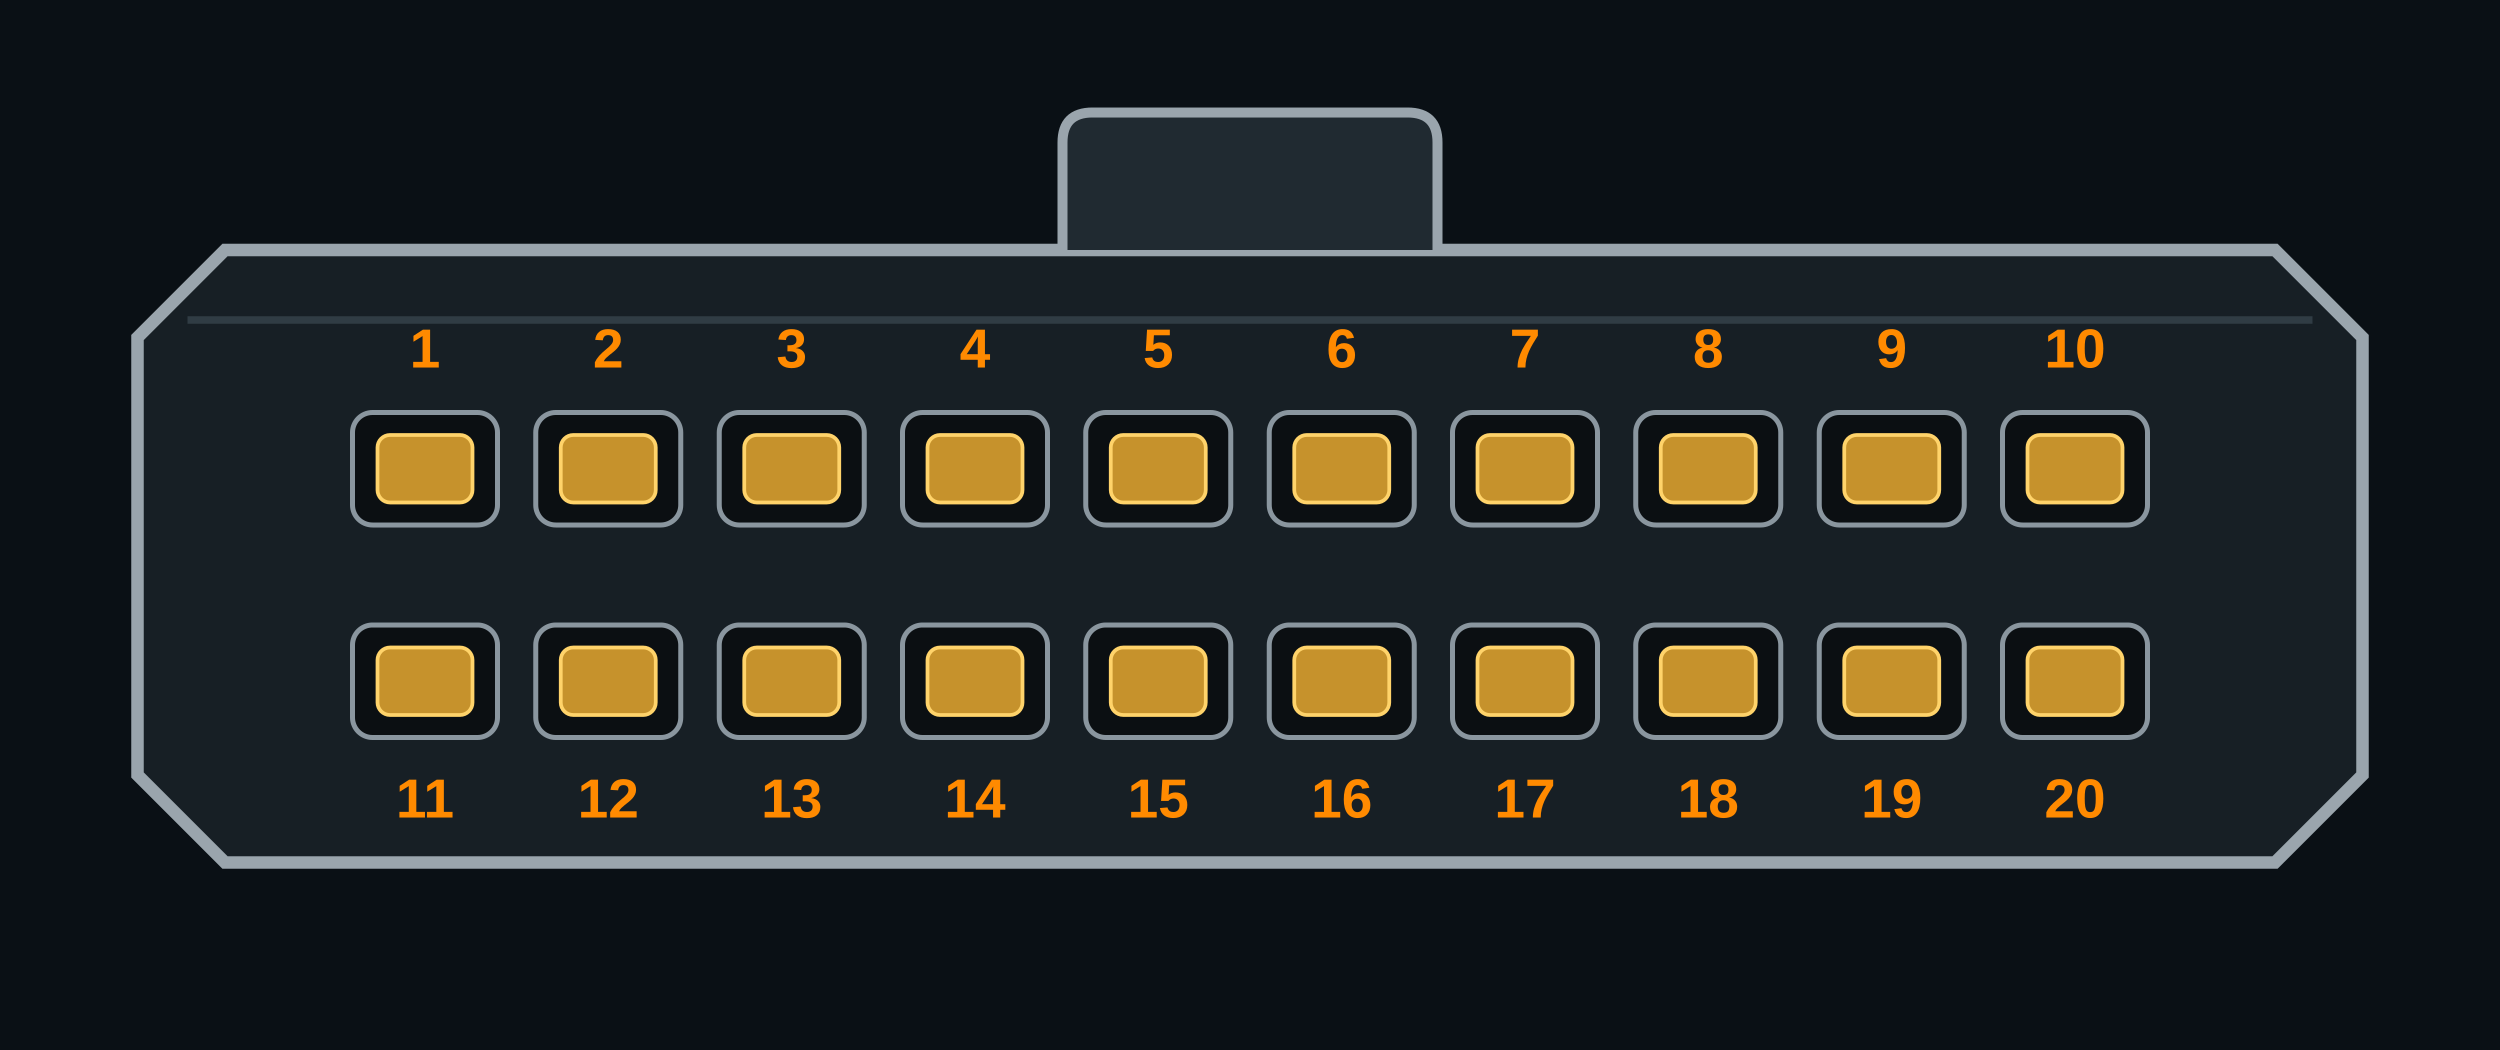
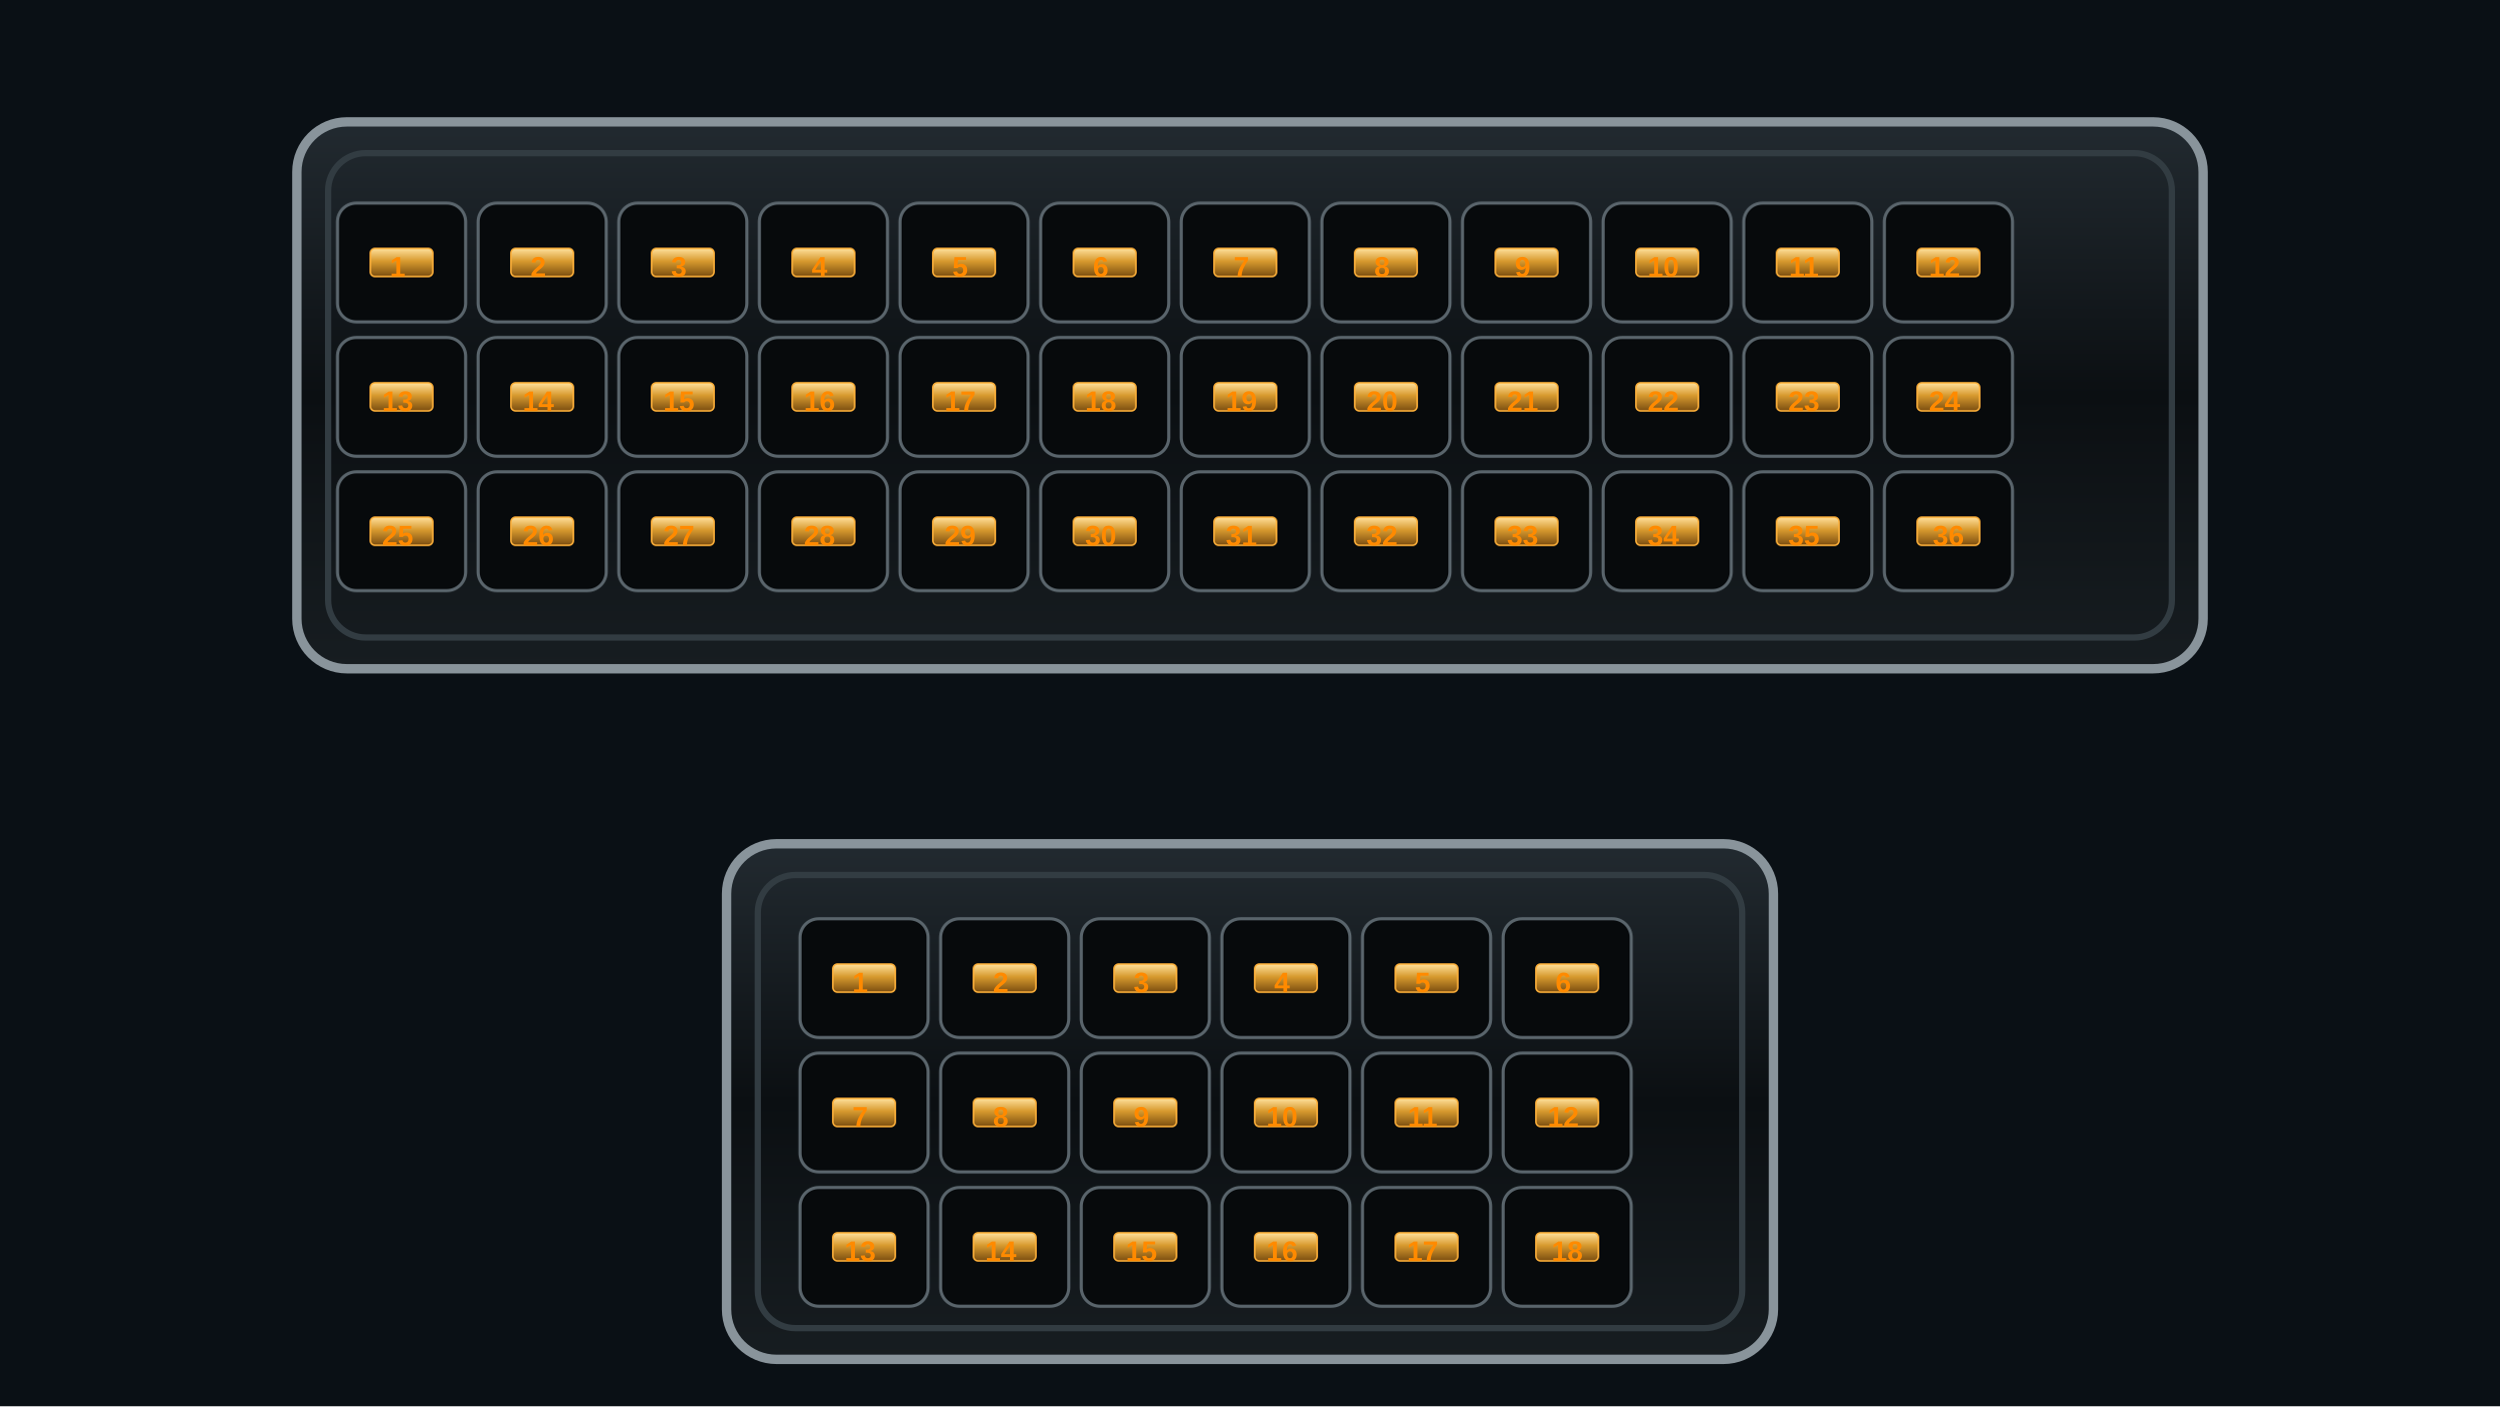
- <svg xmlns="http://www.w3.org/2000/svg" width="1000" height="420" viewBox="0 0 1000 420">
-   <rect width="1000" height="420" fill="#0a1015" />
-   <path d="M90 100H910L945 135V310L910 345H90L55 310V135Z" fill="#171f25" stroke="#9aa5ad" stroke-width="5" />
-   <path d="M425 100V57Q425 45 437 45H563Q575 45 575 57V100" fill="#202a31" stroke="#9aa5ad" stroke-width="4" />
-   <path d="M75 128H925" stroke="#303c44" stroke-width="3" />
+ <svg xmlns="http://www.w3.org/2000/svg" width="1600" height="900" viewBox="0 0 1600 900">
  <defs>
-     <g id="s">
-       <rect x="-29" y="-22" width="58" height="45" rx="8" fill="#0b0f12" stroke="#8a969f" stroke-width="2" />
-       <rect x="-19" y="-13" width="38" height="27" rx="5" fill="#c6922c" stroke="#ffd36a" stroke-width="1.5" />
-     </g>
+     <linearGradient id="s" x1="0" y1="0" x2="0" y2="1">
+       <stop stop-color="#222a30" />
+       <stop offset=".5" stop-color="#0b0f12" />
+       <stop offset="1" stop-color="#171d21" />
+     </linearGradient>
+     <linearGradient id="c" x1="0" y1="0" x2="0" y2="1">
+       <stop stop-color="#ffe09b" />
+       <stop offset=".45" stop-color="#d79a2f" />
+       <stop offset="1" stop-color="#7b4d10" />
+     </linearGradient>
+     <pattern id="p1" x="212" y="125" width="90" height="86" patternUnits="userSpaceOnUse">
+       <rect x="4" y="5" width="82" height="76" rx="12" fill="#070a0c" stroke="#59646b" stroke-width="2" />
+       <rect x="25" y="34" width="40" height="18" rx="3" fill="url(#c)" stroke="#ffb13a" />
+     </pattern>
+     <pattern id="p2" x="508" y="583" width="90" height="86" patternUnits="userSpaceOnUse">
+       <rect x="4" y="5" width="82" height="76" rx="12" fill="#070a0c" stroke="#59646b" stroke-width="2" />
+       <rect x="25" y="34" width="40" height="18" rx="3" fill="url(#c)" stroke="#ffb13a" />
+     </pattern>
  </defs>
-   <use href="#s" x="170.0" y="187" />
-   <text x="170.0" y="147" text-anchor="middle" fill="#ff8a00" font-family="Segoe UI,Arial,sans-serif" font-size="22" font-weight="700">1</text>
-   <use href="#s" x="243.3" y="187" />
-   <text x="243.3" y="147" text-anchor="middle" fill="#ff8a00" font-family="Segoe UI,Arial,sans-serif" font-size="22" font-weight="700">2</text>
-   <use href="#s" x="316.7" y="187" />
-   <text x="316.7" y="147" text-anchor="middle" fill="#ff8a00" font-family="Segoe UI,Arial,sans-serif" font-size="22" font-weight="700">3</text>
-   <use href="#s" x="390.0" y="187" />
-   <text x="390.0" y="147" text-anchor="middle" fill="#ff8a00" font-family="Segoe UI,Arial,sans-serif" font-size="22" font-weight="700">4</text>
-   <use href="#s" x="463.3" y="187" />
-   <text x="463.3" y="147" text-anchor="middle" fill="#ff8a00" font-family="Segoe UI,Arial,sans-serif" font-size="22" font-weight="700">5</text>
-   <use href="#s" x="536.7" y="187" />
-   <text x="536.7" y="147" text-anchor="middle" fill="#ff8a00" font-family="Segoe UI,Arial,sans-serif" font-size="22" font-weight="700">6</text>
-   <use href="#s" x="610.0" y="187" />
-   <text x="610.0" y="147" text-anchor="middle" fill="#ff8a00" font-family="Segoe UI,Arial,sans-serif" font-size="22" font-weight="700">7</text>
-   <use href="#s" x="683.3" y="187" />
-   <text x="683.3" y="147" text-anchor="middle" fill="#ff8a00" font-family="Segoe UI,Arial,sans-serif" font-size="22" font-weight="700">8</text>
-   <use href="#s" x="756.7" y="187" />
-   <text x="756.7" y="147" text-anchor="middle" fill="#ff8a00" font-family="Segoe UI,Arial,sans-serif" font-size="22" font-weight="700">9</text>
-   <use href="#s" x="830.0" y="187" />
-   <text x="830.0" y="147" text-anchor="middle" fill="#ff8a00" font-family="Segoe UI,Arial,sans-serif" font-size="22" font-weight="700">10</text>
-   <use href="#s" x="170.0" y="272" />
-   <text x="170.0" y="327" text-anchor="middle" fill="#ff8a00" font-family="Segoe UI,Arial,sans-serif" font-size="22" font-weight="700">11</text>
-   <use href="#s" x="243.3" y="272" />
-   <text x="243.3" y="327" text-anchor="middle" fill="#ff8a00" font-family="Segoe UI,Arial,sans-serif" font-size="22" font-weight="700">12</text>
-   <use href="#s" x="316.7" y="272" />
-   <text x="316.7" y="327" text-anchor="middle" fill="#ff8a00" font-family="Segoe UI,Arial,sans-serif" font-size="22" font-weight="700">13</text>
-   <use href="#s" x="390.0" y="272" />
-   <text x="390.0" y="327" text-anchor="middle" fill="#ff8a00" font-family="Segoe UI,Arial,sans-serif" font-size="22" font-weight="700">14</text>
-   <use href="#s" x="463.3" y="272" />
-   <text x="463.3" y="327" text-anchor="middle" fill="#ff8a00" font-family="Segoe UI,Arial,sans-serif" font-size="22" font-weight="700">15</text>
-   <use href="#s" x="536.7" y="272" />
-   <text x="536.7" y="327" text-anchor="middle" fill="#ff8a00" font-family="Segoe UI,Arial,sans-serif" font-size="22" font-weight="700">16</text>
-   <use href="#s" x="610.0" y="272" />
-   <text x="610.0" y="327" text-anchor="middle" fill="#ff8a00" font-family="Segoe UI,Arial,sans-serif" font-size="22" font-weight="700">17</text>
-   <use href="#s" x="683.3" y="272" />
-   <text x="683.3" y="327" text-anchor="middle" fill="#ff8a00" font-family="Segoe UI,Arial,sans-serif" font-size="22" font-weight="700">18</text>
-   <use href="#s" x="756.7" y="272" />
-   <text x="756.7" y="327" text-anchor="middle" fill="#ff8a00" font-family="Segoe UI,Arial,sans-serif" font-size="22" font-weight="700">19</text>
-   <use href="#s" x="830.0" y="272" />
-   <text x="830.0" y="327" text-anchor="middle" fill="#ff8a00" font-family="Segoe UI,Arial,sans-serif" font-size="22" font-weight="700">20</text>
+   <rect width="1600" height="900" fill="#0a1015" />
+   <rect x="190" y="78" width="1220" height="350" rx="32" fill="url(#s)" stroke="#89949b" stroke-width="6" />
+   <rect x="210" y="98" width="1180" height="310" rx="24" fill="none" stroke="#323c42" stroke-width="4" />
+   <rect x="212" y="125" width="1080" height="258" fill="url(#p1)" />
+   <text text-anchor="middle" font-family="Segoe UI,Arial" font-size="18" font-weight="700" fill="#ff8a00">
+     <tspan x="257" y="177">1</tspan>
+     <tspan x="347" y="177">2</tspan>
+     <tspan x="437" y="177">3</tspan>
+     <tspan x="527" y="177">4</tspan>
+     <tspan x="617" y="177">5</tspan>
+     <tspan x="707" y="177">6</tspan>
+     <tspan x="797" y="177">7</tspan>
+     <tspan x="887" y="177">8</tspan>
+     <tspan x="977" y="177">9</tspan>
+     <tspan x="1067" y="177">10</tspan>
+     <tspan x="1157" y="177">11</tspan>
+     <tspan x="1247" y="177">12</tspan>
+     <tspan x="257" y="263">13</tspan>
+     <tspan x="347" y="263">14</tspan>
+     <tspan x="437" y="263">15</tspan>
+     <tspan x="527" y="263">16</tspan>
+     <tspan x="617" y="263">17</tspan>
+     <tspan x="707" y="263">18</tspan>
+     <tspan x="797" y="263">19</tspan>
+     <tspan x="887" y="263">20</tspan>
+     <tspan x="977" y="263">21</tspan>
+     <tspan x="1067" y="263">22</tspan>
+     <tspan x="1157" y="263">23</tspan>
+     <tspan x="1247" y="263">24</tspan>
+     <tspan x="257" y="349">25</tspan>
+     <tspan x="347" y="349">26</tspan>
+     <tspan x="437" y="349">27</tspan>
+     <tspan x="527" y="349">28</tspan>
+     <tspan x="617" y="349">29</tspan>
+     <tspan x="707" y="349">30</tspan>
+     <tspan x="797" y="349">31</tspan>
+     <tspan x="887" y="349">32</tspan>
+     <tspan x="977" y="349">33</tspan>
+     <tspan x="1067" y="349">34</tspan>
+     <tspan x="1157" y="349">35</tspan>
+     <tspan x="1247" y="349">36</tspan>
+   </text>
+   <rect x="465" y="540" width="670" height="330" rx="32" fill="url(#s)" stroke="#89949b" stroke-width="6" />
+   <rect x="485" y="560" width="630" height="290" rx="24" fill="none" stroke="#323c42" stroke-width="4" />
+   <rect x="508" y="583" width="540" height="258" fill="url(#p2)" />
+   <text text-anchor="middle" font-family="Segoe UI,Arial" font-size="18" font-weight="700" fill="#ff8a00">
+     <tspan x="553" y="635">1</tspan>
+     <tspan x="643" y="635">2</tspan>
+     <tspan x="733" y="635">3</tspan>
+     <tspan x="823" y="635">4</tspan>
+     <tspan x="913" y="635">5</tspan>
+     <tspan x="1003" y="635">6</tspan>
+     <tspan x="553" y="721">7</tspan>
+     <tspan x="643" y="721">8</tspan>
+     <tspan x="733" y="721">9</tspan>
+     <tspan x="823" y="721">10</tspan>
+     <tspan x="913" y="721">11</tspan>
+     <tspan x="1003" y="721">12</tspan>
+     <tspan x="553" y="807">13</tspan>
+     <tspan x="643" y="807">14</tspan>
+     <tspan x="733" y="807">15</tspan>
+     <tspan x="823" y="807">16</tspan>
+     <tspan x="913" y="807">17</tspan>
+     <tspan x="1003" y="807">18</tspan>
+   </text>
</svg>
